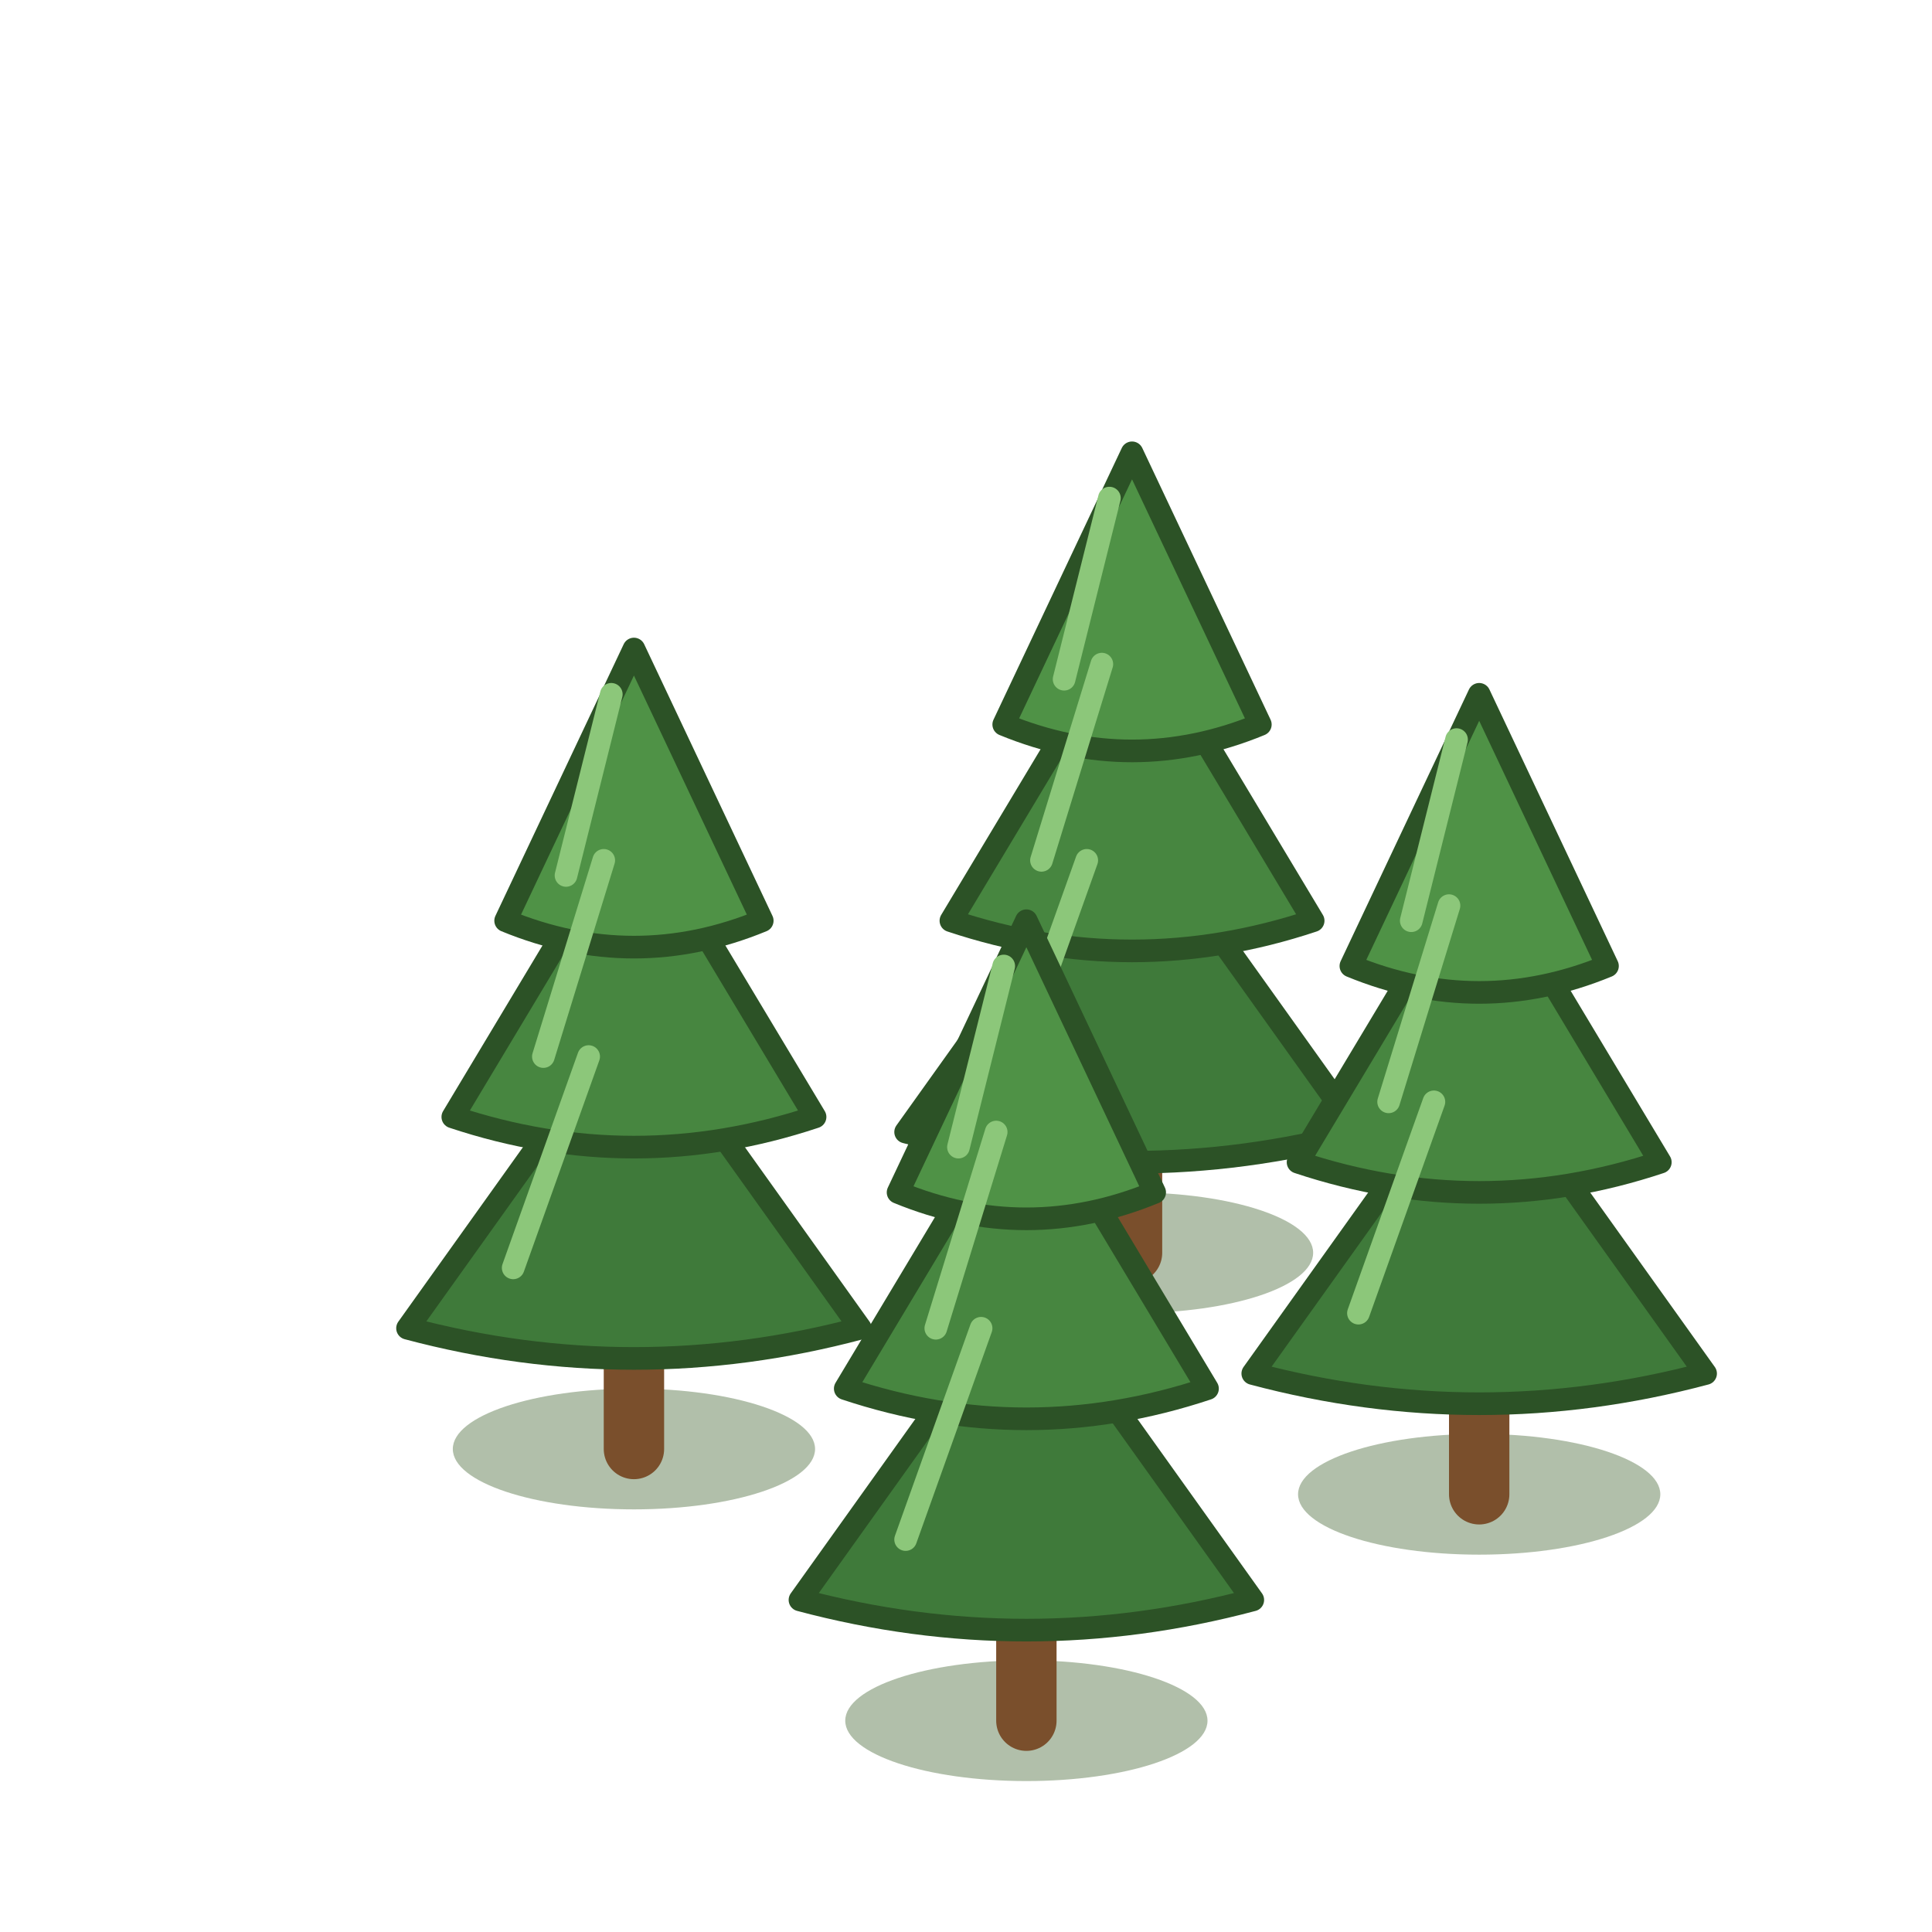
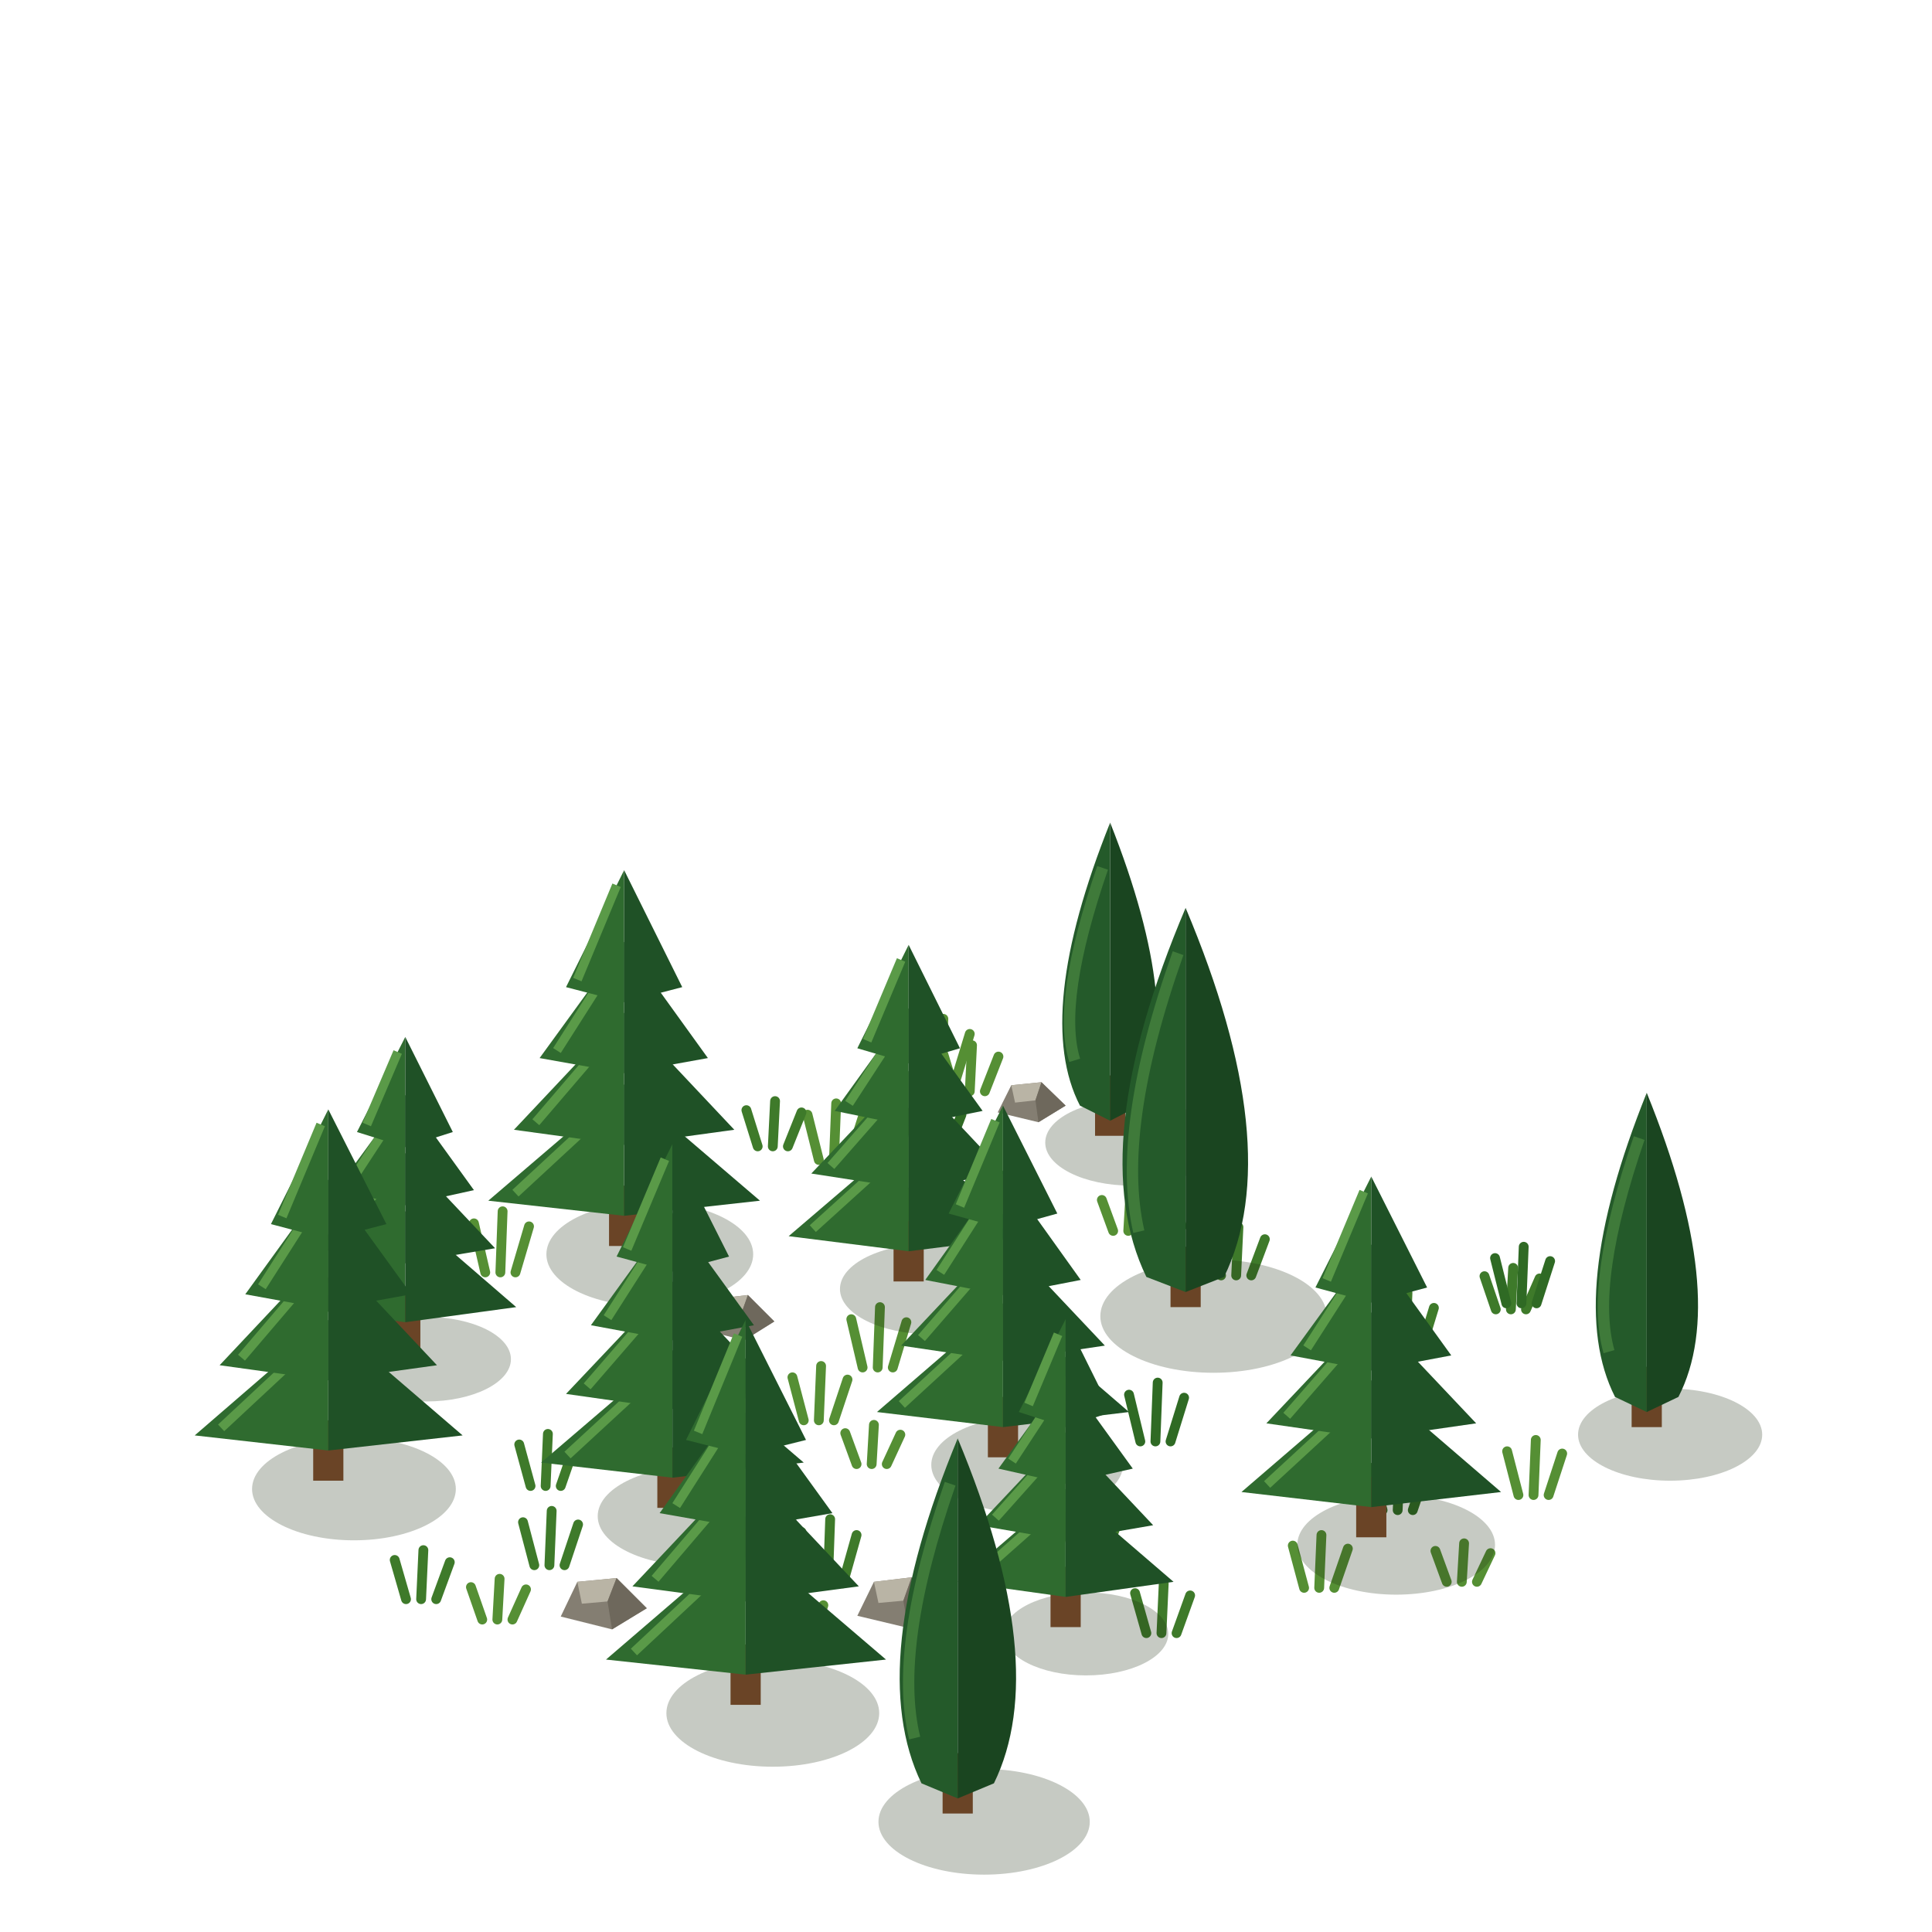
- <svg xmlns="http://www.w3.org/2000/svg" xmlns:xlink="http://www.w3.org/1999/xlink" viewBox="0 0 256 256" width="256" height="256">
-   <defs>
-     <g id="pine">
-       <ellipse cx="0" cy="2" rx="24" ry="8" fill="#3d5f2a" opacity="0.4" />
-       <path d="M0 2 V-18" stroke="#7a4f2c" stroke-width="8" stroke-linecap="round" />
-       <g stroke="#2c5226" stroke-width="3" stroke-linejoin="round">
-         <path d="M-30 -14 Q0 -6 30 -14 L0 -56Z" fill="#3f7a3a" />
-         <path d="M-24 -42 Q0 -34 24 -42 L0 -82Z" fill="#478640" />
-         <path d="M-17 -68 Q0 -61 17 -68 L0 -104Z" fill="#4f9246" />
-       </g>
-       <path d="M-6 -50 L-16 -22 M-4 -76 L-12 -50 M-3 -98 L-9 -74" stroke="#8cc77a" stroke-width="3" stroke-linecap="round" />
-     </g>
-   </defs>
-   <use xlink:href="#pine" x="150" y="164" />
-   <use xlink:href="#pine" x="84" y="190" />
-   <use xlink:href="#pine" x="196" y="196" />
-   <use xlink:href="#pine" x="136" y="226" />
+ <svg xmlns="http://www.w3.org/2000/svg" viewBox="0 0 256 256" width="256" height="256">
+   <path d="M108.5 153.7l-1.5 -6M110.5 153.7l0.3 -7.5M112.5 153.7l1.8 -5.6" stroke="#558f34" stroke-width="1.3" stroke-linecap="round" fill="none" />
+   <path d="M142.4 206.3l-1.5 -5.3M144.4 206.3l0.3 -6.6M146.4 206.3l1.8 -5" stroke="#3e7a2a" stroke-width="1.3" stroke-linecap="round" fill="none" />
+   <path d="M106.5 188.2l-1.5 -5.7M108.5 188.2l0.3 -7.2M110.5 188.2l1.8 -5.4" stroke="#558f34" stroke-width="1.3" stroke-linecap="round" fill="none" />
+   <path d="M53.8 211.9l-1.5 -5.2M55.8 211.9l0.3 -6.5M57.8 211.9l1.8 -4.9" stroke="#3e7a2a" stroke-width="1.3" stroke-linecap="round" fill="none" />
+   <path d="M147.5 163.1l-1.5 -4.1M149.5 163.1l0.3 -5.1M151.5 163.1l1.8 -3.8" stroke="#558f34" stroke-width="1.3" stroke-linecap="round" fill="none" />
+   <path d="M151.1 191l-1.5 -6.2M153.1 191l0.3 -7.8M155.1 191l1.8 -5.8" stroke="#2f6a24" stroke-width="1.3" stroke-linecap="round" fill="none" />
+   <path d="M122.7 142.9l-1.5 -6.3M124.7 142.9l0.3 -7.9M126.7 142.9l1.8 -5.9" stroke="#558f34" stroke-width="1.3" stroke-linecap="round" fill="none" />
+   <path d="M70.3 196.9l-1.5 -5.5M72.3 196.9l0.3 -6.9M74.3 196.9l1.8 -5.2" stroke="#3e7a2a" stroke-width="1.3" stroke-linecap="round" fill="none" />
+   <path d="M114.3 181.2l-1.5 -6.4M116.3 181.2l0.3 -8M118.3 181.2l1.8 -6" stroke="#558f34" stroke-width="1.3" stroke-linecap="round" fill="none" />
+   <path d="M151.9 216.4l-1.5 -5.3M153.9 216.4l0.3 -6.6M155.9 216.4l1.8 -5" stroke="#3e7a2a" stroke-width="1.3" stroke-linecap="round" fill="none" />
+   <path d="M184.2 179.2l-1.5 -6.3M186.2 179.2l0.3 -7.9M188.2 179.2l1.8 -5.9" stroke="#3e7a2a" stroke-width="1.3" stroke-linecap="round" fill="none" />
+   <path d="M113.5 194l-1.5 -4.1M115.5 194l0.3 -5.2M117.5 194l1.8 -3.9" stroke="#558f34" stroke-width="1.3" stroke-linecap="round" fill="none" />
+   <path d="M63.9 214.6l-1.5 -4.3M65.9 214.6l0.3 -5.4M67.9 214.6l1.8 -4" stroke="#558f34" stroke-width="1.3" stroke-linecap="round" fill="none" />
+   <path d="M161.8 169l-1.5 -5.1M163.8 169l0.3 -6.4M165.8 169l1.8 -4.8" stroke="#3e7a2a" stroke-width="1.3" stroke-linecap="round" fill="none" />
+   <path d="M198.2 173.5l-1.5 -4.4M200.2 173.5l0.3 -5.5M202.2 173.5l1.8 -4.1" stroke="#3e7a2a" stroke-width="1.3" stroke-linecap="round" fill="none" />
+   <path d="M64.3 168.6l-1.5 -6.5M66.3 168.6l0.3 -8.1M68.3 168.6l1.8 -6.1" stroke="#558f34" stroke-width="1.3" stroke-linecap="round" fill="none" />
+   <path d="M191.7 209.6l-1.5 -4.1M193.7 209.6l0.3 -5.1M195.7 209.6l1.8 -3.8" stroke="#558f34" stroke-width="1.3" stroke-linecap="round" fill="none" />
+   <path d="M107.7 209.8l-1.5 -6.8M109.7 209.8l0.3 -8.5M111.7 209.8l1.8 -6.4" stroke="#3e7a2a" stroke-width="1.3" stroke-linecap="round" fill="none" />
+   <path d="M96.1 207.1l-1.5 -4.5M98.1 207.1l0.3 -5.6M100.1 207.1l1.8 -4.2" stroke="#3e7a2a" stroke-width="1.3" stroke-linecap="round" fill="none" />
+   <path d="M121.6 152.3l-1.5 -4.9M123.6 152.3l0.3 -6.1M125.6 152.3l1.8 -4.6" stroke="#2f6a24" stroke-width="1.3" stroke-linecap="round" fill="none" />
+   <path d="M199.6 172.7l-1.5 -6M201.6 172.7l0.3 -7.5M203.6 172.7l1.8 -5.6" stroke="#2f6a24" stroke-width="1.3" stroke-linecap="round" fill="none" />
+   <path d="M103.3 218.2l-1.5 -5.8M105.3 218.2l0.3 -7.3M107.3 218.2l1.8 -5.5" stroke="#558f34" stroke-width="1.3" stroke-linecap="round" fill="none" />
+   <path d="M126.5 144.6l-1.5 -4.9M128.5 144.6l0.3 -6.1M130.5 144.6l1.8 -4.6" stroke="#558f34" stroke-width="1.3" stroke-linecap="round" fill="none" />
+   <path d="M183.2 200.1l-1.5 -5.6M185.2 200.1l0.3 -7.1M187.2 200.1l1.8 -5.3" stroke="#2f6a24" stroke-width="1.3" stroke-linecap="round" fill="none" />
+   <path d="M172.8 210.4l-1.5 -5.6M174.8 210.4l0.3 -7M176.8 210.4l1.8 -5.2" stroke="#558f34" stroke-width="1.3" stroke-linecap="round" fill="none" />
+   <path d="M100.4 151.9l-1.5 -4.8M102.4 151.9l0.3 -6M104.4 151.9l1.8 -4.5" stroke="#3e7a2a" stroke-width="1.3" stroke-linecap="round" fill="none" />
+   <path d="M118.3 163.1l-1.5 -4.1M120.3 163.1l0.3 -5.1M122.3 163.1l1.8 -3.8" stroke="#3e7a2a" stroke-width="1.3" stroke-linecap="round" fill="none" />
+   <path d="M156.6 162.5l-1.5 -5.2M158.6 162.5l0.3 -6.6M160.6 162.5l1.8 -4.9" stroke="#3e7a2a" stroke-width="1.3" stroke-linecap="round" fill="none" />
+   <path d="M201.2 198.1l-1.5 -5.8M203.2 198.1l0.3 -7.3M205.2 198.1l1.8 -5.5" stroke="#558f34" stroke-width="1.3" stroke-linecap="round" fill="none" />
+   <path d="M70.8 207.4l-1.5 -5.7M72.8 207.4l0.3 -7.2M74.8 207.4l1.8 -5.4" stroke="#3e7a2a" stroke-width="1.3" stroke-linecap="round" fill="none" />
+   <polygon points="132.2,147.4 134,143.8 138,143.4 141.2,146.5 137.6,148.7" fill="#847e72" />
+   <polygon points="134,143.8 138,143.4 137.2,145.8 134.5,146.1" fill="#b9b4a5" />
+   <polygon points="138,143.4 141.2,146.5 137.6,148.7 137.2,145.8" fill="#6e685c" />
+   <polygon points="92.7,176.1 94.7,172.1 99.1,171.6 102.6,175.1 98.6,177.6" fill="#847e72" />
+   <polygon points="94.7,172.1 99.1,171.6 98.1,174.4 95.2,174.6" fill="#b9b4a5" />
+   <polygon points="99.1,171.6 102.6,175.1 98.6,177.6 98.1,174.4" fill="#6e685c" />
+   <polygon points="113.6,214.1 115.8,209.6 120.8,209 124.8,213 120.3,215.7" fill="#847e72" />
+   <polygon points="115.8,209.6 120.8,209 119.7,212.1 116.4,212.4" fill="#b9b4a5" />
+   <polygon points="120.8,209 124.8,213 120.3,215.7 119.7,212.1" fill="#6e685c" />
+   <polygon points="74.3,214.2 76.5,209.6 81.7,209.1 85.7,213.1 81.1,215.9" fill="#847e72" />
+   <polygon points="76.5,209.6 81.7,209.1 80.5,212.2 77.1,212.5" fill="#b9b4a5" />
+   <polygon points="81.7,209.1 85.7,213.1 81.1,215.9 80.5,212.2" fill="#6e685c" />
+   <ellipse cx="149.9" cy="151.4" rx="11.4" ry="5.7" fill="#1a2a10" opacity="0.25" />
+   <rect x="145.1" y="142.5" width="4" height="8" fill="#6a4426" />
+   <path d="M147.1 109 Q136.9 134.5 143.1 146.5 Q147.1 148.5 147.1 148.5 Z" fill="#245a2a" />
+   <path d="M147.1 109 Q157.2 134.5 151 146.5 Q147.1 148.5 147.1 148.5 Z" fill="#1a4520" />
+   <path d="M146.1 115 Q140 132.7 142.4 140.5" stroke="#3f7a3a" stroke-width="1.5" fill="none" />
+   <ellipse cx="86.1" cy="166.2" rx="13.7" ry="6.9" fill="#1a2a10" opacity="0.25" />
+   <rect x="80.7" y="157.1" width="4" height="8" fill="#6a4426" />
+   <polygon points="64.7,159.1 82.7,143.7 82.7,161.1" fill="#2f6b2f" />
+   <polygon points="100.7,159.1 82.7,143.7 82.7,161.1" fill="#1f5126" />
+   <polyline points="68.3,158.1 81.7,145.7" fill="none" stroke="#5a9a48" stroke-width="1.2" />
+   <polygon points="68.1,149.7 82.7,134.2 82.7,151.7" fill="#2f6b2f" />
+   <polygon points="97.3,149.7 82.7,134.2 82.7,151.7" fill="#1f5126" />
+   <polyline points="71,148.7 81.7,136.2" fill="none" stroke="#5a9a48" stroke-width="1.2" />
+   <polygon points="71.5,140.2 82.7,124.8 82.7,142.2" fill="#2f6b2f" />
+   <polygon points="93.8,140.2 82.7,124.8 82.7,142.2" fill="#1f5126" />
+   <polyline points="73.8,139.2 81.7,126.8" fill="none" stroke="#5a9a48" stroke-width="1.2" />
+   <polygon points="75,130.8 82.7,115.3 82.7,132.8" fill="#2f6b2f" />
+   <polygon points="90.4,130.8 82.7,115.3 82.7,132.8" fill="#1f5126" />
+   <polyline points="76.5,129.8 81.7,117.3" fill="none" stroke="#5a9a48" stroke-width="1.2" />
+   <ellipse cx="123.4" cy="170.8" rx="12.1" ry="6" fill="#1a2a10" opacity="0.25" />
+   <rect x="118.4" y="161.8" width="4" height="8" fill="#6a4426" />
+   <polygon points="104.5,163.8 120.4,150.2 120.4,165.8" fill="#2f6b2f" />
+   <polygon points="136.3,163.8 120.4,150.2 120.4,165.8" fill="#1f5126" />
+   <polyline points="107.7,162.8 119.4,152.2" fill="none" stroke="#5a9a48" stroke-width="1.2" />
+   <polygon points="107.5,155.5 120.4,141.9 120.4,157.5" fill="#2f6b2f" />
+   <polygon points="133.2,155.5 120.4,141.9 120.4,157.5" fill="#1f5126" />
+   <polyline points="110.1,154.5 119.4,143.9" fill="none" stroke="#5a9a48" stroke-width="1.2" />
+   <polygon points="110.6,147.2 120.4,133.6 120.4,149.2" fill="#2f6b2f" />
+   <polygon points="130.2,147.2 120.4,133.6 120.4,149.2" fill="#1f5126" />
+   <polyline points="112.5,146.2 119.4,135.6" fill="none" stroke="#5a9a48" stroke-width="1.2" />
+   <polygon points="113.6,138.9 120.4,125.2 120.4,140.9" fill="#2f6b2f" />
+   <polygon points="127.2,138.9 120.4,125.2 120.4,140.9" fill="#1f5126" />
+   <polyline points="114.9,137.9 119.4,127.2" fill="none" stroke="#5a9a48" stroke-width="1.2" />
+   <ellipse cx="160.8" cy="174.4" rx="15" ry="7.5" fill="#1a2a10" opacity="0.25" />
+   <rect x="155.1" y="165.2" width="4" height="8" fill="#6a4426" />
+   <path d="M157.1 120.3 Q143.6 152.1 151.9 169.2 Q157.1 171.2 157.1 171.2 Z" fill="#245a2a" />
+   <path d="M157.1 120.3 Q170.5 152.1 162.2 169.2 Q157.1 171.2 157.1 171.2 Z" fill="#1a4520" />
+   <path d="M156.1 126.3 Q147.8 149.7 150.9 163.2" stroke="#3f7a3a" stroke-width="1.5" fill="none" />
+   <ellipse cx="56.5" cy="180.1" rx="11.2" ry="5.6" fill="#1a2a10" opacity="0.25" />
+   <rect x="51.7" y="171.2" width="4" height="8" fill="#6a4426" />
+   <polygon points="38.9,173.2 53.7,160.5 53.7,175.2" fill="#2f6b2f" />
+   <polygon points="68.4,173.2 53.7,160.5 53.7,175.2" fill="#1f5126" />
+   <polyline points="41.9,172.2 52.7,162.5" fill="none" stroke="#5a9a48" stroke-width="1.2" />
+   <polygon points="41.7,165.4 53.7,152.8 53.7,167.4" fill="#2f6b2f" />
+   <polygon points="65.6,165.4 53.7,152.8 53.7,167.4" fill="#1f5126" />
+   <polyline points="44.1,164.4 52.7,154.8" fill="none" stroke="#5a9a48" stroke-width="1.2" />
+   <polygon points="44.5,157.7 53.7,145.1 53.7,159.7" fill="#2f6b2f" />
+   <polygon points="62.8,157.7 53.7,145.1 53.7,159.7" fill="#1f5126" />
+   <polyline points="46.4,156.7 52.7,147.1" fill="none" stroke="#5a9a48" stroke-width="1.2" />
+   <polygon points="47.3,150 53.7,137.4 53.7,152" fill="#2f6b2f" />
+   <polygon points="60,150 53.7,137.4 53.7,152" fill="#1f5126" />
+   <polyline points="48.6,149 52.7,139.4" fill="none" stroke="#5a9a48" stroke-width="1.2" />
+   <ellipse cx="221.3" cy="190.1" rx="12.2" ry="6.1" fill="#1a2a10" opacity="0.25" />
+   <rect x="216.2" y="181.1" width="4" height="8" fill="#6a4426" />
+   <path d="M218.2 144.8 Q207.3 171.9 214 185.1 Q218.2 187.1 218.2 187.1 Z" fill="#245a2a" />
+   <path d="M218.2 144.8 Q229.2 171.9 222.4 185.1 Q218.2 187.1 218.2 187.1 Z" fill="#1a4520" />
+   <path d="M217.2 150.8 Q210.6 170 213.2 179.1" stroke="#3f7a3a" stroke-width="1.5" fill="none" />
+   <ellipse cx="136.1" cy="194.1" rx="12.7" ry="6.4" fill="#1a2a10" opacity="0.25" />
+   <rect x="130.9" y="185.1" width="4" height="8" fill="#6a4426" />
+   <polygon points="116.2,187.1 132.9,172.7 132.9,189.1" fill="#2f6b2f" />
+   <polygon points="149.6,187.1 132.9,172.7 132.9,189.1" fill="#1f5126" />
+   <polyline points="119.5,186.1 131.9,174.7" fill="none" stroke="#5a9a48" stroke-width="1.2" />
+   <polygon points="119.4,178.3 132.9,164 132.9,180.3" fill="#2f6b2f" />
+   <polygon points="146.4,178.3 132.9,164 132.9,180.3" fill="#1f5126" />
+   <polyline points="122.1,177.3 131.9,166" fill="none" stroke="#5a9a48" stroke-width="1.2" />
+   <polygon points="122.6,169.6 132.9,155.2 132.9,171.6" fill="#2f6b2f" />
+   <polygon points="143.2,169.6 132.9,155.2 132.9,171.6" fill="#1f5126" />
+   <polyline points="124.6,168.6 131.9,157.2" fill="none" stroke="#5a9a48" stroke-width="1.2" />
+   <polygon points="125.7,160.8 132.9,146.5 132.9,162.8" fill="#2f6b2f" />
+   <polygon points="140.1,160.8 132.9,146.5 132.9,162.8" fill="#1f5126" />
+   <polyline points="127.2,159.8 131.9,148.5" fill="none" stroke="#5a9a48" stroke-width="1.2" />
+   <ellipse cx="46.9" cy="197.3" rx="13.5" ry="6.8" fill="#1a2a10" opacity="0.25" />
+   <rect x="41.5" y="188.2" width="4" height="8" fill="#6a4426" />
+   <polygon points="25.8,190.2 43.5,174.9 43.5,192.2" fill="#2f6b2f" />
+   <polygon points="61.3,190.2 43.5,174.9 43.5,192.2" fill="#1f5126" />
+   <polyline points="29.3,189.2 42.5,176.9" fill="none" stroke="#5a9a48" stroke-width="1.2" />
+   <polygon points="29.1,180.9 43.5,165.6 43.5,182.9" fill="#2f6b2f" />
+   <polygon points="57.9,180.9 43.5,165.6 43.5,182.9" fill="#1f5126" />
+   <polyline points="32,179.9 42.5,167.6" fill="none" stroke="#5a9a48" stroke-width="1.2" />
+   <polygon points="32.5,171.5 43.5,156.3 43.5,173.5" fill="#2f6b2f" />
+   <polygon points="54.5,171.5 43.5,156.3 43.5,173.5" fill="#1f5126" />
+   <polyline points="34.7,170.5 42.5,158.3" fill="none" stroke="#5a9a48" stroke-width="1.2" />
+   <polygon points="35.9,162.2 43.5,147 43.5,164.2" fill="#2f6b2f" />
+   <polygon points="51.2,162.2 43.5,147 43.5,164.2" fill="#1f5126" />
+   <polyline points="37.4,161.2 42.5,149" fill="none" stroke="#5a9a48" stroke-width="1.2" />
+   <ellipse cx="92.4" cy="200.9" rx="13.2" ry="6.6" fill="#1a2a10" opacity="0.25" />
+   <rect x="87.1" y="191.8" width="4" height="8" fill="#6a4426" />
+   <polygon points="71.7,193.8 89.1,178.9 89.1,195.8" fill="#2f6b2f" />
+   <polygon points="106.5,193.8 89.1,178.9 89.1,195.8" fill="#1f5126" />
+   <polyline points="75.2,192.8 88.1,180.9" fill="none" stroke="#5a9a48" stroke-width="1.2" />
+   <polygon points="75,184.7 89.1,169.8 89.1,186.7" fill="#2f6b2f" />
+   <polygon points="103.2,184.7 89.1,169.8 89.1,186.7" fill="#1f5126" />
+   <polyline points="77.8,183.7 88.1,171.8" fill="none" stroke="#5a9a48" stroke-width="1.2" />
+   <polygon points="78.3,175.6 89.1,160.7 89.1,177.6" fill="#2f6b2f" />
+   <polygon points="99.9,175.6 89.1,160.7 89.1,177.6" fill="#1f5126" />
+   <polyline points="80.5,174.6 88.1,162.7" fill="none" stroke="#5a9a48" stroke-width="1.2" />
+   <polygon points="81.7,166.5 89.1,151.6 89.1,168.5" fill="#2f6b2f" />
+   <polygon points="96.6,166.5 89.1,151.6 89.1,168.5" fill="#1f5126" />
+   <polyline points="83.1,165.5 88.1,153.6" fill="none" stroke="#5a9a48" stroke-width="1.2" />
+   <ellipse cx="185" cy="204.7" rx="13.1" ry="6.6" fill="#1a2a10" opacity="0.25" />
+   <rect x="179.7" y="195.7" width="4" height="8" fill="#6a4426" />
+   <polygon points="164.5,197.7 181.7,182.9 181.7,199.7" fill="#2f6b2f" />
+   <polygon points="198.9,197.7 181.7,182.9 181.7,199.7" fill="#1f5126" />
+   <polyline points="167.9,196.7 180.7,184.9" fill="none" stroke="#5a9a48" stroke-width="1.2" />
+   <polygon points="167.8,188.6 181.7,173.9 181.7,190.6" fill="#2f6b2f" />
+   <polygon points="195.6,188.6 181.7,173.9 181.7,190.6" fill="#1f5126" />
+   <polyline points="170.5,187.6 180.7,175.9" fill="none" stroke="#5a9a48" stroke-width="1.2" />
+   <polygon points="171,179.6 181.7,164.9 181.7,181.6" fill="#2f6b2f" />
+   <polygon points="192.3,179.6 181.7,164.9 181.7,181.6" fill="#1f5126" />
+   <polyline points="173.2,178.6 180.7,166.9" fill="none" stroke="#5a9a48" stroke-width="1.2" />
+   <polygon points="174.3,170.6 181.7,155.9 181.7,172.6" fill="#2f6b2f" />
+   <polygon points="189.1,170.6 181.7,155.9 181.7,172.6" fill="#1f5126" />
+   <polyline points="175.8,169.6 180.7,157.9" fill="none" stroke="#5a9a48" stroke-width="1.2" />
+   <ellipse cx="143.9" cy="216.5" rx="10.9" ry="5.5" fill="#1a2a10" opacity="0.25" />
+   <rect x="139.2" y="207.6" width="4" height="8" fill="#6a4426" />
+   <polygon points="126.9,209.6 141.2,197.3 141.2,211.6" fill="#2f6b2f" />
+   <polygon points="155.5,209.6 141.2,197.3 141.2,211.6" fill="#1f5126" />
+   <polyline points="129.7,208.6 140.2,199.3" fill="none" stroke="#5a9a48" stroke-width="1.2" />
+   <polygon points="129.6,202.1 141.2,189.8 141.2,204.1" fill="#2f6b2f" />
+   <polygon points="152.8,202.1 141.2,189.8 141.2,204.1" fill="#1f5126" />
+   <polyline points="131.9,201.1 140.2,191.8" fill="none" stroke="#5a9a48" stroke-width="1.2" />
+   <polygon points="132.3,194.6 141.2,182.3 141.2,196.6" fill="#2f6b2f" />
+   <polygon points="150.1,194.6 141.2,182.3 141.2,196.6" fill="#1f5126" />
+   <polyline points="134.1,193.6 140.2,184.3" fill="none" stroke="#5a9a48" stroke-width="1.2" />
+   <polygon points="135,187.1 141.2,174.8 141.2,189.1" fill="#2f6b2f" />
+   <polygon points="147.3,187.1 141.2,174.8 141.2,189.1" fill="#1f5126" />
+   <polyline points="136.3,186.1 140.2,176.8" fill="none" stroke="#5a9a48" stroke-width="1.2" />
+   <ellipse cx="102.4" cy="227" rx="14.1" ry="7.1" fill="#1a2a10" opacity="0.25" />
+   <rect x="96.8" y="217.9" width="4" height="8" fill="#6a4426" />
+   <polygon points="80.3,219.9 98.8,204 98.8,221.9" fill="#2f6b2f" />
+   <polygon points="117.4,219.9 98.8,204 98.8,221.9" fill="#1f5126" />
+   <polyline points="84,218.9 97.8,206" fill="none" stroke="#5a9a48" stroke-width="1.2" />
+   <polygon points="83.8,210.2 98.8,194.3 98.8,212.2" fill="#2f6b2f" />
+   <polygon points="113.8,210.2 98.8,194.3 98.8,212.2" fill="#1f5126" />
+   <polyline points="86.8,209.2 97.8,196.3" fill="none" stroke="#5a9a48" stroke-width="1.2" />
+   <polygon points="87.4,200.5 98.8,184.6 98.8,202.5" fill="#2f6b2f" />
+   <polygon points="110.3,200.5 98.8,184.6 98.8,202.5" fill="#1f5126" />
+   <polyline points="89.6,199.5 97.8,186.6" fill="none" stroke="#5a9a48" stroke-width="1.2" />
+   <polygon points="90.9,190.8 98.8,174.9 98.8,192.8" fill="#2f6b2f" />
+   <polygon points="106.8,190.8 98.8,174.9 98.8,192.8" fill="#1f5126" />
+   <polyline points="92.5,189.8 97.8,176.9" fill="none" stroke="#5a9a48" stroke-width="1.2" />
+   <ellipse cx="130.4" cy="241.4" rx="14" ry="7" fill="#1a2a10" opacity="0.25" />
+   <rect x="124.9" y="232.3" width="4" height="8" fill="#6a4426" />
+   <path d="M126.9 190.6 Q114.5 220.6 122.1 236.3 Q126.9 238.3 126.9 238.3 Z" fill="#245a2a" />
+   <path d="M126.9 190.6 Q139.4 220.6 131.7 236.3 Q126.9 238.3 126.9 238.3 Z" fill="#1a4520" />
+   <path d="M125.9 196.6 Q118.3 218.4 121.2 230.3" stroke="#3f7a3a" stroke-width="1.5" fill="none" />
</svg>
